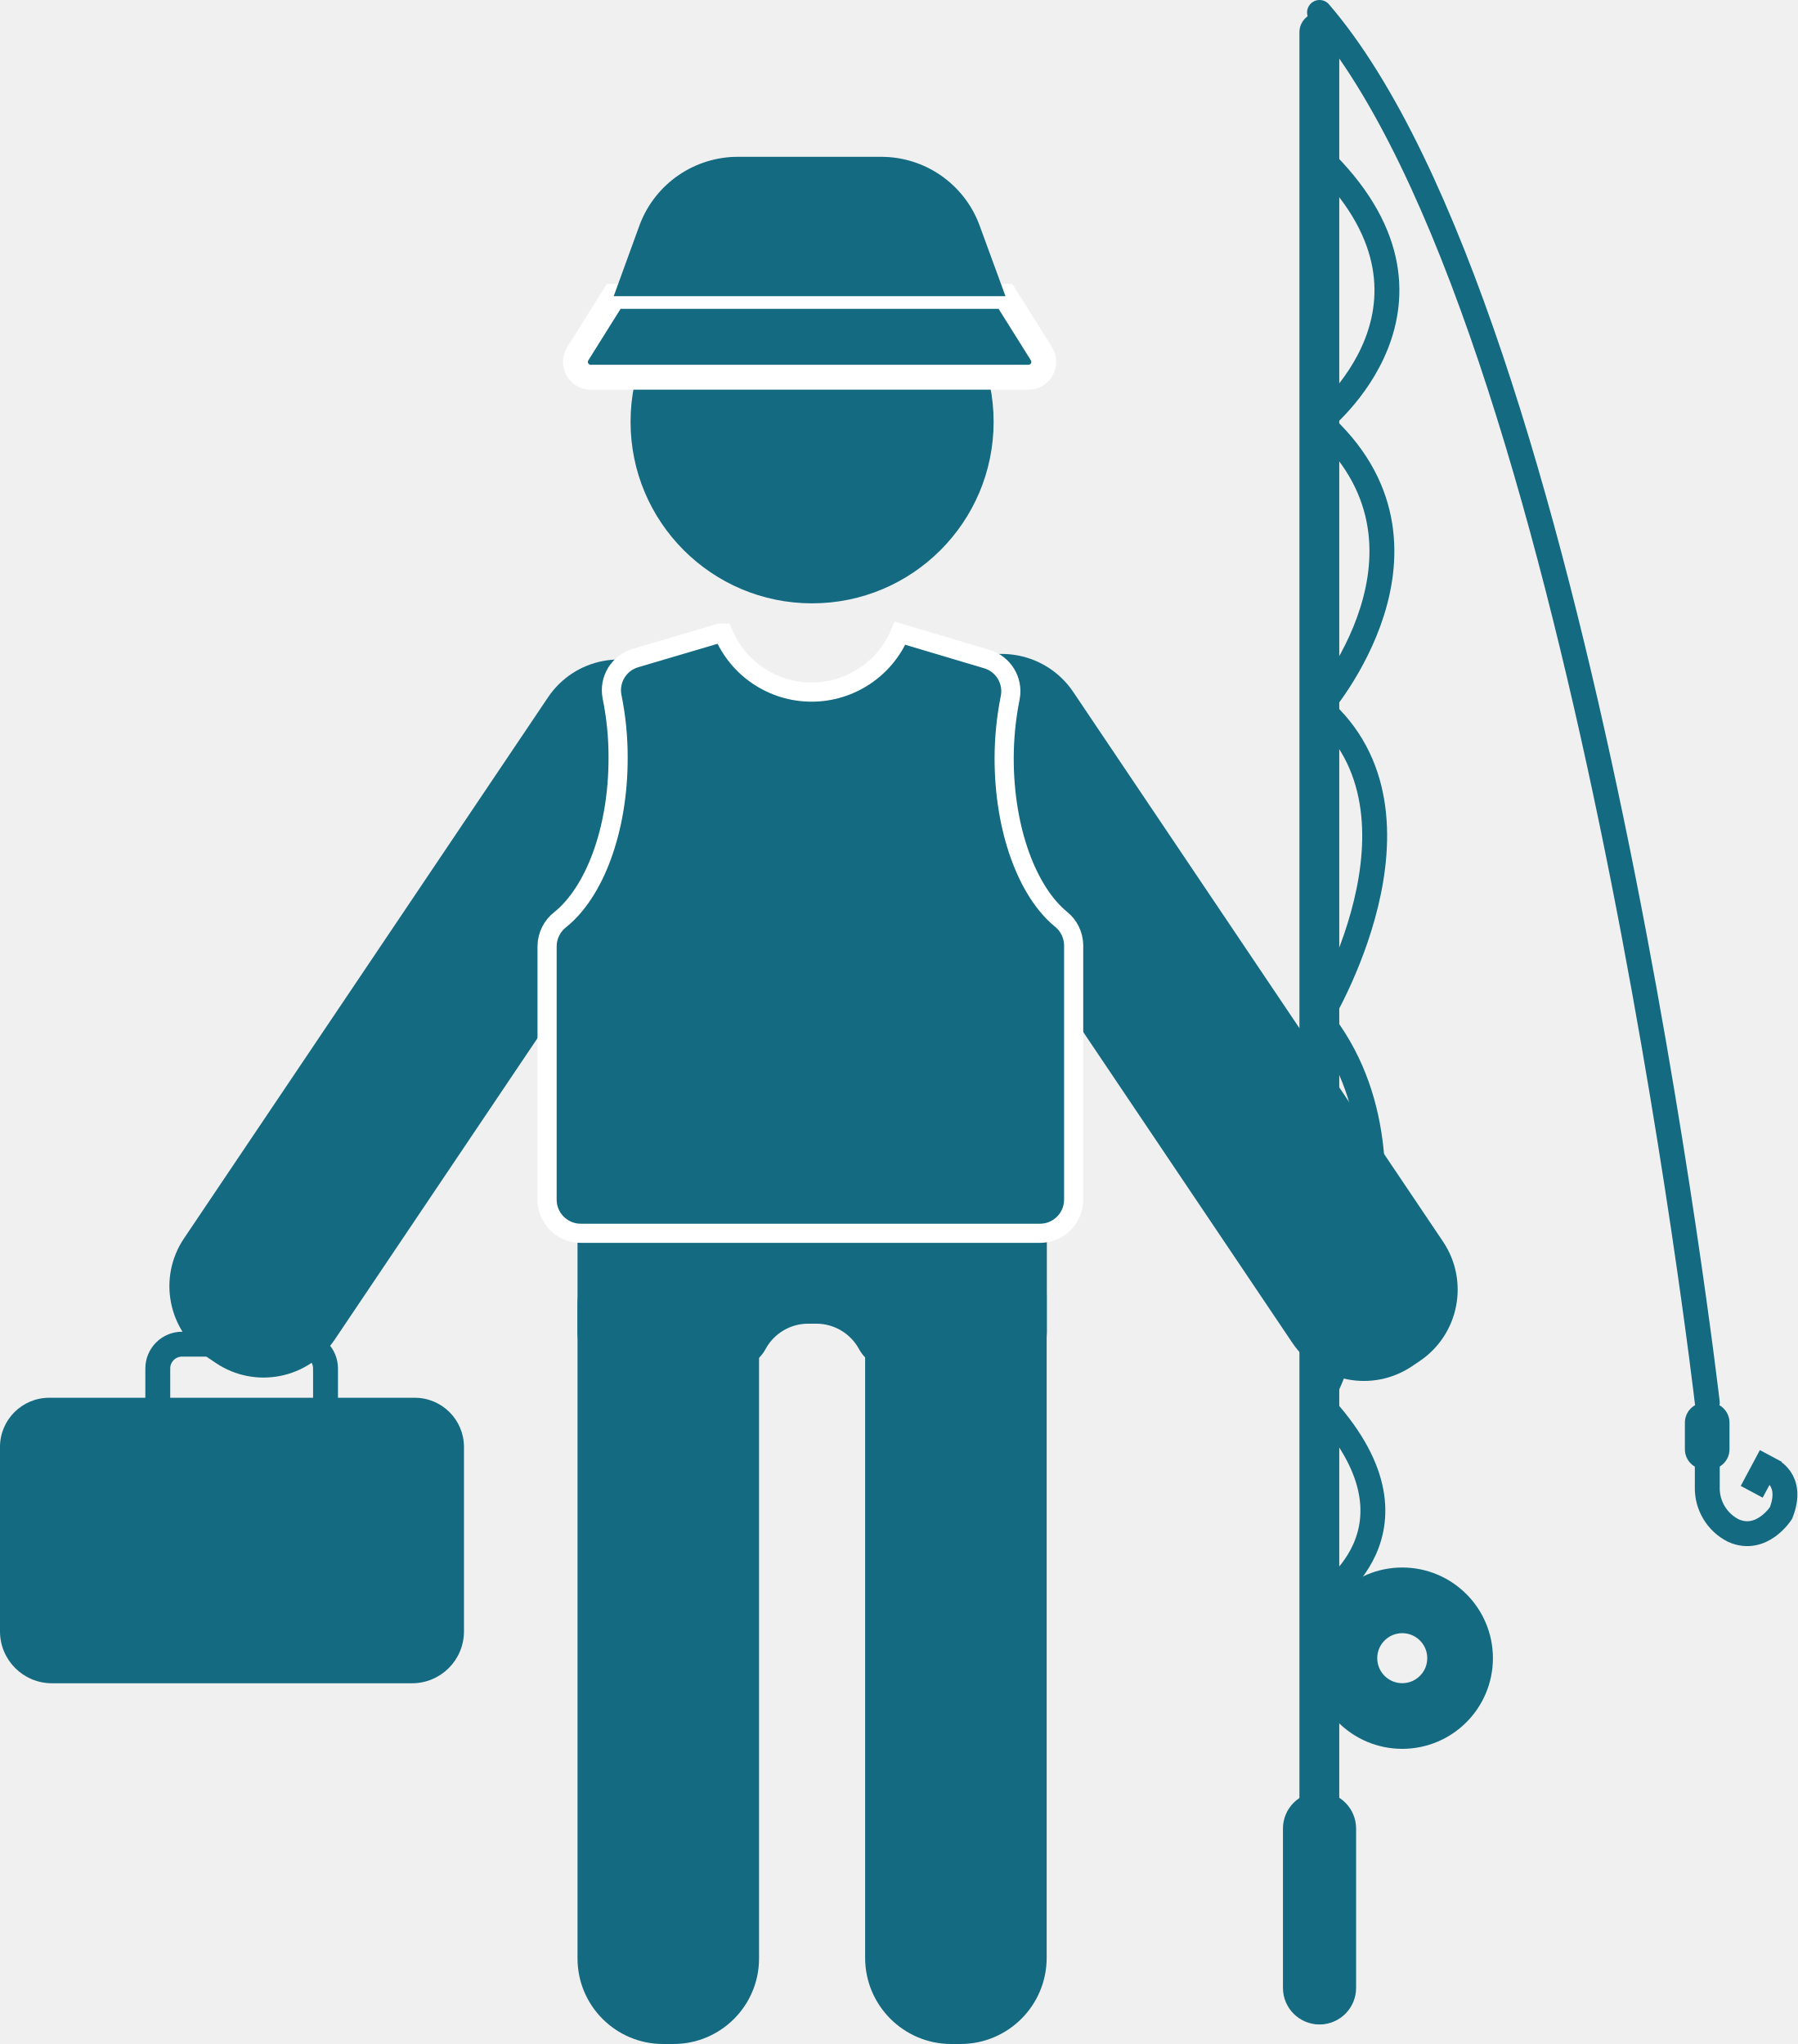
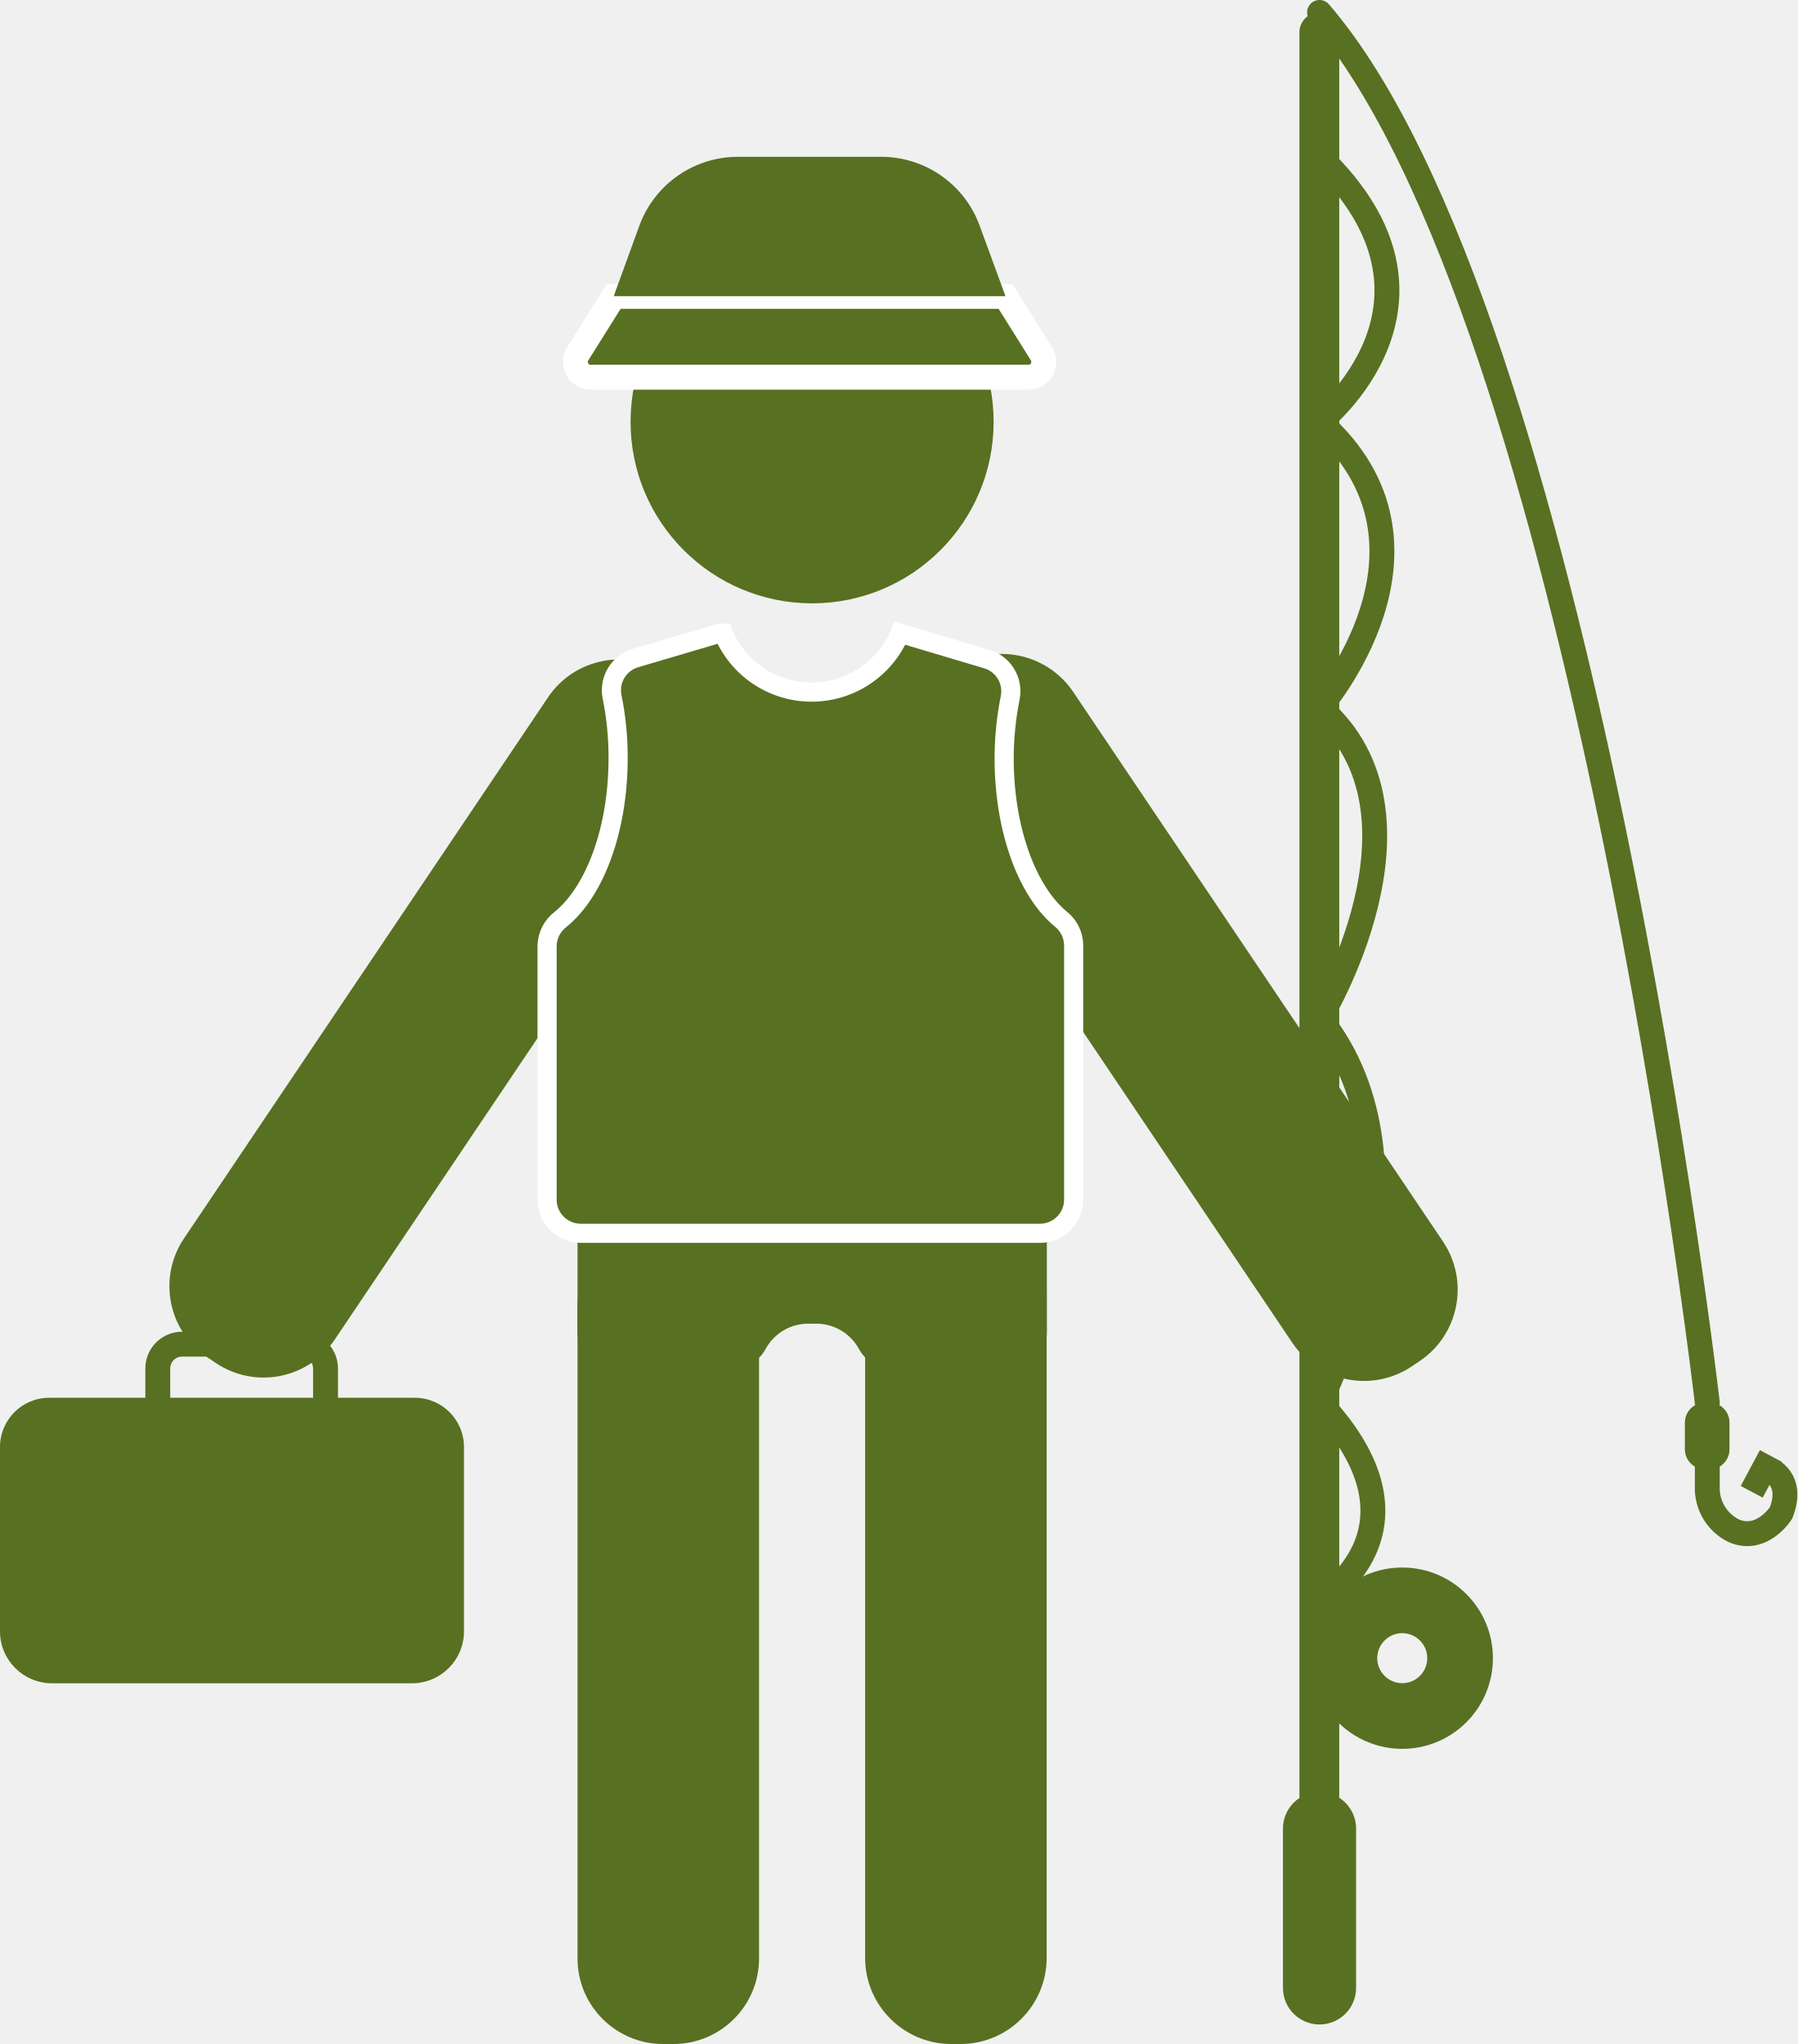
<svg xmlns="http://www.w3.org/2000/svg" id="angler" class="icon" viewBox="0 0 93.87 106.75">
  <defs>
    <style>
			.cls-1,.cls-4,.cls-5,.cls-6,.cls-7{fill:none;}
- 			.cls-1,.cls-6,.cls-7{stroke:#136a81;}
+ 			.cls-1,.cls-6,.cls-7{stroke:#587021;}
			.cls-1,.cls-2,.cls-3,.cls-4,.cls-5,.cls-6,.cls-7{stroke-miterlimit:10;}
			.cls-1,.cls-2,.cls-6{stroke-width:1.3px;}
			.cls-2,.cls-3,.cls-4,.cls-5{stroke:#fff;}
			.cls-4{stroke-width:0.55px;}
			.cls-5{stroke-width:0.37px;}
			.cls-6{stroke-linecap:round;}
			.cls-7{stroke-width:3.43px;}
- 			.cls-8,.cls-2,.cls-3 {fill:#136a81;}
+ 			.cls-8,.cls-2,.cls-3 {fill:#587021;}


- 			#angler:hover {fill:#46C9B3; transition: 0.3s ease; cursor: pointer;}
- 			#angler:hover .cls-1, #angler:hover .cls-7, #angler:hover .cls-6 {stroke: #46C9B3; transition: 0.3s ease; cursor: pointer;}
+ 
			
			#angler_small_pocket_left, #angler_small_pocket_right, #angler_large_pocket_right, #angler_large_pocket_left, #vest_zipper, #angler_small_pocket_left_top, #angler_small_pocket_right_top, #angler_large_pocket_right_top1, #angler_large_pocket_right_top2, #angler_large_pocket_left_top1, #angler_large_pocket_left_top2 { display: none; }

- 				@media screen and (min-width: 100px) {
+ 				@media screen and (min-width: 149px) {
				#angler_small_pocket_left, #angler_small_pocket_right, #angler_large_pocket_right, #angler_large_pocket_left, #vest_zipper { display: block; }
			}

- 				@media screen and (min-width: 130px) {
+ 				@media screen and (min-width: 151px) {
				#angler_small_pocket_left_top, #angler_small_pocket_right_top, #angler_large_pocket_right_top1, #angler_large_pocket_right_top2, #angler_large_pocket_left_top1, #angler_large_pocket_left_top2 { display: block; }
			}

		</style>
  </defs>
  <defs>
	</defs>
  <g id="angler">
    <g id="angler_person">
      <circle id="angler_person_head" class="cls-8" cx="42.41" cy="22.03" r="9.48" />
      <rect id="angler_person_leg_left" class="cls-8" x="30.16" y="63.75" width="9.48" height="43" rx="4.47" />
      <rect id="angler_person_arm_left" class="cls-8" x="18.3" y="31.69" width="9.48" height="43" rx="4.47" transform="translate(33.62 -3.8) rotate(33.93)" />
      <rect id="angler_person_leg_right" class="cls-8" x="45.18" y="63.16" width="9.48" height="43.59" rx="4.5" />
      <rect id="angler_person_arm_right" class="cls-8" x="57.04" y="31.34" width="9.48" height="43.59" rx="4.5" transform="translate(142.69 62.74) rotate(146.07)" />
      <path id="angler_person_body" class="cls-8" d="     M30.16,63.16v6.43a1.91,1.91,0,0,0,1.91,1.91h6.19A2,2,0,0,0,40,70.42a2.53,2.53,0,0,1,2.21-1.29h.42a2.54,2.54,0,0,1,2.21,1.29,2,2,0,0,0,1.72,1.08h6.19a1.91,1.91,0,0,0,1.92-1.91V63.16" />
      <path id="angler_person_box" class="cls-8" d="     M2.57,73H21.66a2.57,2.57,0,0,1,2.57,2.57V85.2a2.71,2.71,0,0,1-2.71,2.71H2.71A2.71,2.71,0,0,1,0,85.2V75.57A2.57,2.57,0,0,1,2.57,73Z" />
      <path id="angler_person_handle" class="cls-1" d="     M8.24,73.25V71.47A1.27,1.27,0,0,1,9.51,70.2h6.17A1.27,1.27,0,0,1,17,71.47v1.78" />
      <path id="angler_person_hat_bottom" class="cls-2" d="     M53.67,19.7H30.88a.8.8,0,0,1-.71-1.22l1.88-3H52.51l1.88,3A.8.8,0,0,1,53.67,19.7Z" />
      <path id="angler_person_hat_top" class="cls-8" d="     M46,8.19H38.59a5.48,5.48,0,0,0-5.18,3.54l-1.36,3.74H52.51l-1.37-3.74A5.47,5.47,0,0,0,46,8.19Z" />
    </g>
    <g id="angler_vest">
      <path id="vest_bg" class="cls-3" d="     M52.44,39.61a16.19,16.19,0,0,1,.32-3.19,1.75,1.75,0,0,0-1.23-2L47,33.07H47a5,5,0,0,1-9.23,0h-.19l-4.4,1.3a1.75,1.75,0,0,0-1.22,2,15.77,15.77,0,0,1,.32,3.22c0,3.8-1.25,7-3,8.42a1.78,1.78,0,0,0-.71,1.41V62.65a1.76,1.76,0,0,0,1.76,1.76H54.31a1.76,1.76,0,0,0,1.76-1.76V49.35A1.77,1.77,0,0,0,55.4,48C53.66,46.57,52.44,43.36,52.44,39.61Z" />
      <g id="angler_small_pocket_left">
        <rect id="angler_small_pocket_left_bg" class="cls-4" x="34.37" y="41.97" width="5.97" height="6.53" rx="1.14" />
        <path id="angler_small_pocket_left_top" class="cls-4" d="      M34.37,43.72a2.37,2.37,0,0,0,2.37,2.37H38a2.37,2.37,0,0,0,2.37-2.37" />
      </g>
      <g id="angler_small_pocket_right">
        <rect id="angler_small_pocket_right_bg" class="cls-4" x="44.07" y="41.97" width="5.97" height="6.53" rx="1.14" />
        <path id="angler_small_pocket_right_top" class="cls-4" d="      M44.07,43.72a2.37,2.37,0,0,0,2.37,2.37h1.23A2.37,2.37,0,0,0,50,43.72" />
      </g>
      <g id="angler_large_pocket_left">
        <rect id="angler_large_pocket_left_bg" class="cls-4" x="31.38" y="53.11" width="8.96" height="6.53" rx="1.4" />
        <path id="angler_large_pocket_left_top2" class="cls-4" d="      M37.17,52.5h.32a2.24,2.24,0,0,1,2.24,2.24v0A2.24,2.24,0,0,1,37.49,57h-.32a.7.7,0,0,1-.7-.7V53.19A.7.7,0,0,1,37.17,52.5Z" transform="translate(92.84 16.63) rotate(90)" />
        <path id="angler_large_pocket_left_top1" class="cls-4" d="M32.69,52.5H33a2.24,2.24,0,0,1,2.24,2.24v0A2.24,2.24,0,0,1,33,57h-.32a.7.7,0,0,1-.7-.7V53.19a.7.7,0,0,1,.7-.7Z" transform="translate(88.36 21.11) rotate(90)" />
        <line id="angler_large_pocket_left_line" class="cls-4" x1="35.86" y1="53.11" x2="35.86" y2="59.63" />
      </g>
      <g id="angler_large_pocket_right">
        <rect id="angler_large_pocket_right_bg" class="cls-4" x="44.07" y="53.06" width="8.96" height="6.53" rx="1.4" />
        <path id="angler_large_pocket_right_top2" class="cls-4" d="      M49.85,52.45h.32a2.24,2.24,0,0,1,2.24,2.24v0a2.24,2.24,0,0,1-2.24,2.24h-.32a.7.7,0,0,1-.7-.7V53.15A.7.7,0,0,1,49.85,52.45Z" transform="translate(105.48 3.9) rotate(90)" />
        <path id="angler_large_pocket_right_top1" class="cls-4" d="M45.37,52.45h.32a2.24,2.24,0,0,1,2.24,2.24v0a2.24,2.24,0,0,1-2.24,2.24h-.32a.7.7,0,0,1-.7-.7V53.15A.7.7,0,0,1,45.37,52.45Z" transform="translate(100.99 8.38) rotate(90)" />
        <line id="angler_large_pocket_right_line" class="cls-4" x1="48.55" y1="53.06" x2="48.55" y2="59.58" />
      </g>
      <line id="vest_zipper" class="cls-5" x1="42.16" y1="36.12" x2="42.16" y2="64.41" />
    </g>
    <g id="angler_rod">
      <rect id="angler_rod_main" class="cls-8" x="67.86" y="0.65" width="2.08" height="105.07" rx="1.04" />
      <rect id="angler_rod_bait" class="cls-8" x="87.99" y="73.25" width="2.33" height="3.49" rx="1.05" />
      <path id="angler_rod_hook" class="cls-1" d="     M92.4,76.74s1.31.5.61,2.28c0,0-1,1.57-2.48.92a2.48,2.48,0,0,1-1.37-2.3V75m2.32,2.91,1-1.87" />
      <path id="angler_rod_line2" class="cls-1" d="     M68.91,8.19c7.92,7.61,0,13.84,0,13.84,7.33,6.51,0,14.92,0,14.92,6.48,5.61,0,16.24,0,16.24,6.27,7.84,0,20.06,0,20.06,6.27,6.68,0,10.33,0,10.33" />
      <path id="angler_rod_line" class="cls-6" d="M68.91.65c13.68,15.91,20.25,72.6,20.25,72.6" />
      <circle id="angler_rod_reel" class="cls-7" cx="73.23" cy="86.6" r="3.02" />
      <rect id="angler_rod_handle" class="cls-8" x="67" y="93.59" width="3.82" height="12.14" rx="1.91" />
    </g>
  </g>
</svg>
